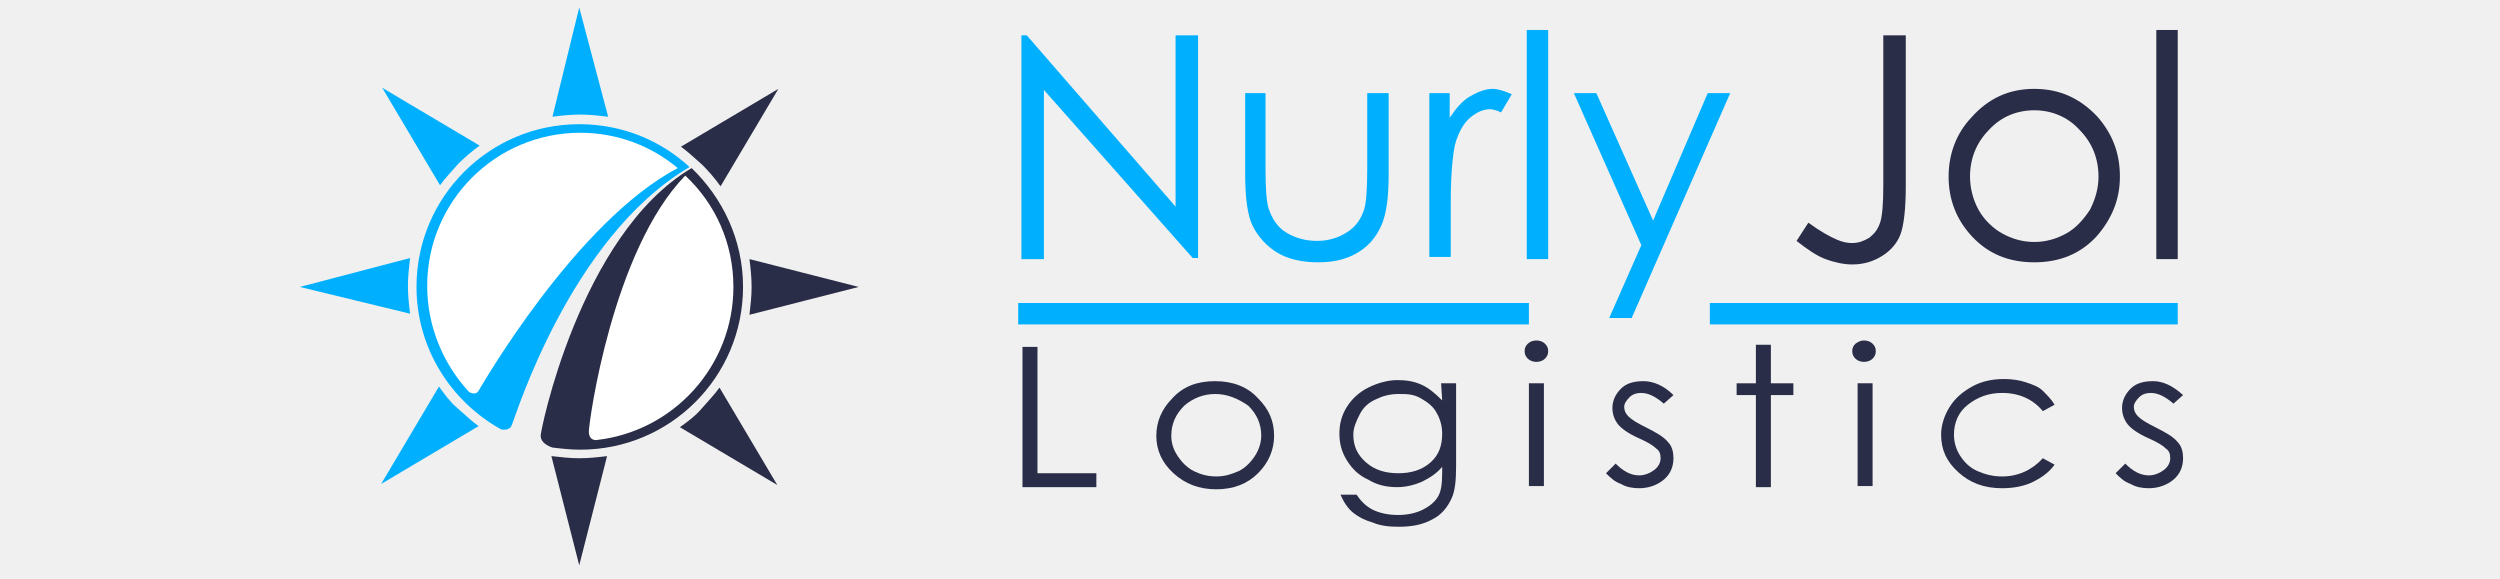
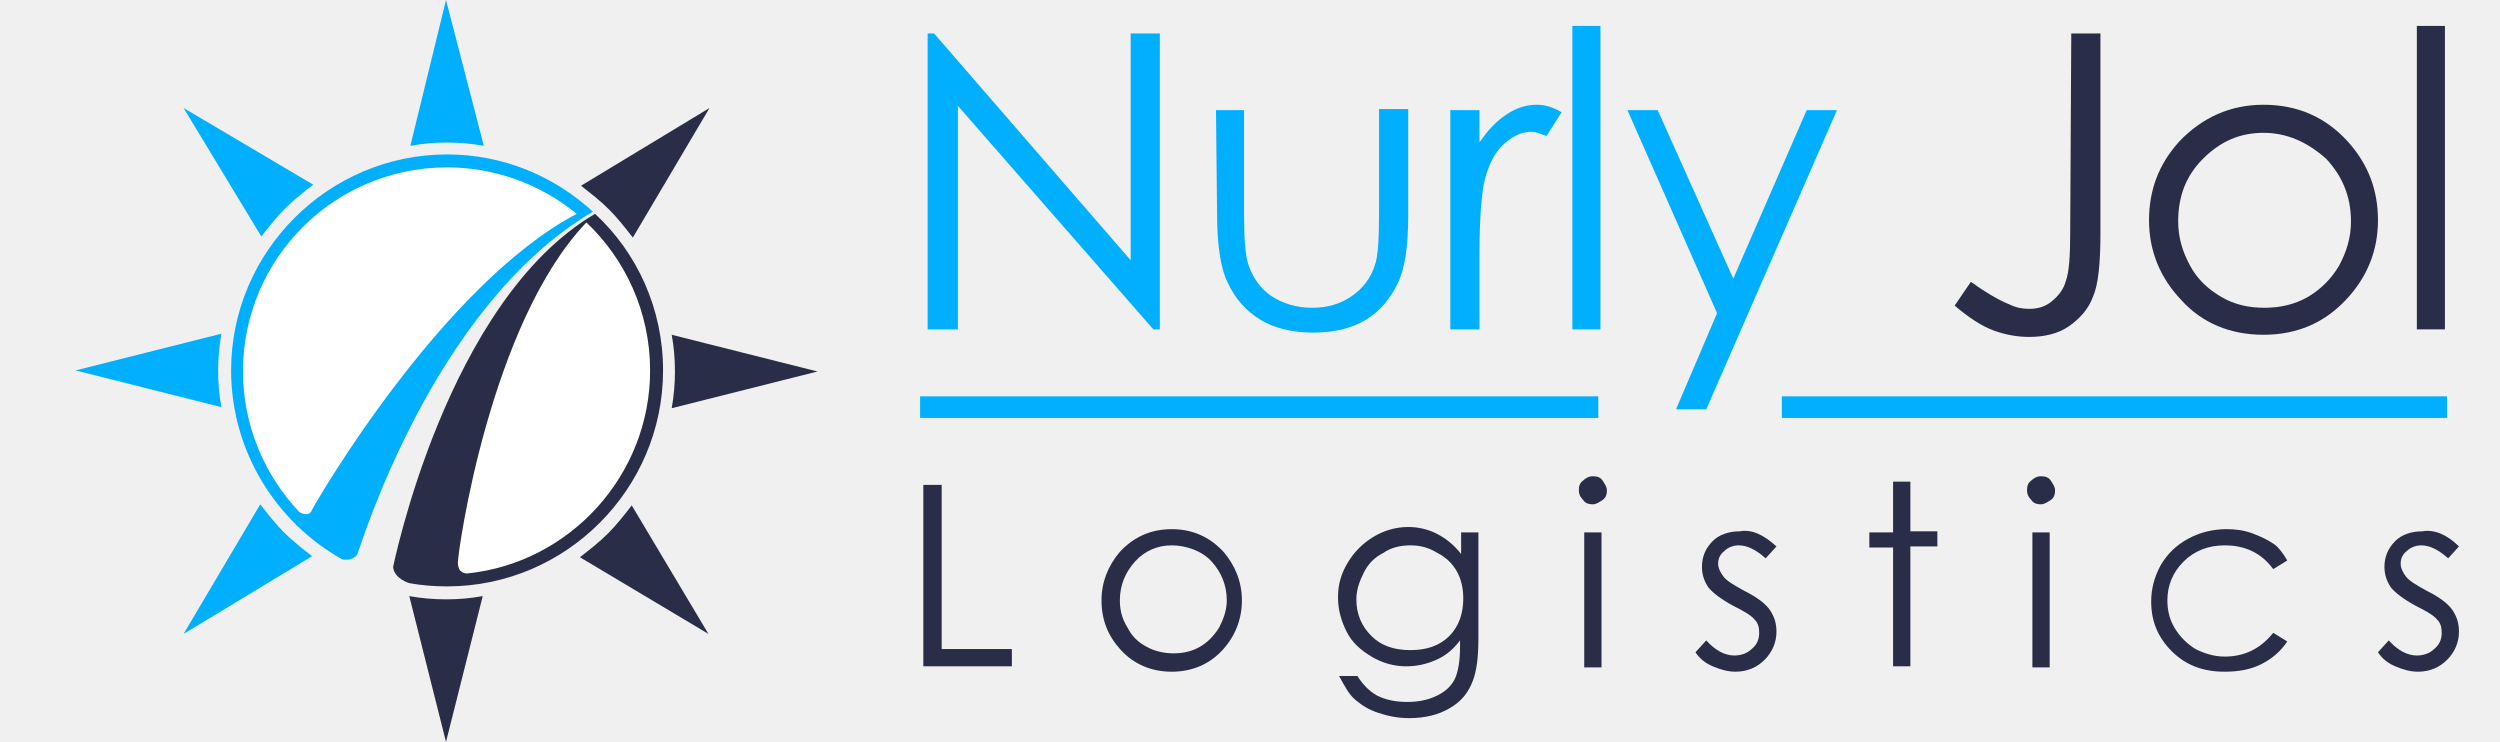
- <svg xmlns="http://www.w3.org/2000/svg" version="1.1" id="Слой_1" x="0px" y="0px" viewBox="0 0 233.5 54" style="enable-background:new 0 0 233.5 54;" xml:space="preserve">
+ <svg xmlns="http://www.w3.org/2000/svg" version="1.1" id="Слой_1" x="0px" y="0px" viewBox="0 0 231.5 68.7" style="enable-background:new 0 0 231.5 68.7;" xml:space="preserve">
  <style type="text/css">
- 	.st0{fill:none;}
- 	.st1{enable-background:new    ;}
- 	.st2{fill:#00B0FF;}
- 	.st3{font-family:'CenturyGothic';}
- 	.st4{font-size:28.998px;}
- 	.st5{fill:#2A2D47;}
- 	.st6{fill:none;stroke:#00B0FF;stroke-width:2;stroke-miterlimit:10;}
- 	.st7{fill:#FFFFFF;}
+ 	.st0{fill:#00B0FF;}
+ 	.st1{fill:#2A2D47;}
+ 	.st2{fill:none;stroke:#00B0FF;stroke-width:2;stroke-miterlimit:10;}
+ 	.st3{fill:#FFFFFF;}
</style>
-   <rect x="92.8" y="2.8" class="st0" width="127.1" height="23.6" />
-   <g class="st1">
-     <path class="st2" d="M95.4,24.1V3.3h0.5l13.9,16v-16h2.1v20.8h-0.5L97.5,8.4v15.8h-2.1V24.1z" />
-     <path class="st2" d="M116.2,8.7h2v7.2c0,1.8,0.1,3,0.3,3.6c0.3,0.9,0.8,1.7,1.6,2.2c0.8,0.5,1.8,0.8,2.9,0.8s2-0.3,2.8-0.8   s1.3-1.2,1.6-2.1c0.2-0.6,0.3-1.9,0.3-3.8V8.7h2v7.6c0,2.1-0.2,3.7-0.7,4.8c-0.5,1.1-1.2,1.9-2.2,2.5s-2.2,0.9-3.7,0.9   s-2.8-0.3-3.8-0.9s-1.8-1.5-2.3-2.5s-0.7-2.7-0.7-4.9V8.7H116.2z" />
-     <path class="st2" d="M133.4,8.7h2V11c0.6-0.9,1.2-1.6,1.9-2s1.4-0.7,2.1-0.7c0.5,0,1.1,0.2,1.8,0.5l-1,1.7c-0.4-0.2-0.8-0.3-1-0.3   c-0.7,0-1.3,0.3-1.9,0.8c-0.6,0.5-1.1,1.4-1.4,2.5c-0.2,0.9-0.4,2.7-0.4,5.3V24h-2V8.7H133.4z" />
-     <path class="st2" d="M142.6,2.8h2v21.4h-2V2.8z" />
-     <path class="st2" d="M147,8.7h2.1l5.3,11.9l5.1-11.9h2.1l-9.2,21h-2.1l3-6.8L147,8.7z" />
+   <g>
+     <path class="st0" d="M85.9,30.5V3.1h0.6l18.2,21v-21h2.7v27.4h-0.6L88.7,9.8v20.7H85.9z" />
+     <path class="st0" d="M112.6,10.2h2.6v9.5c0,2.3,0.1,3.9,0.4,4.8c0.4,1.2,1.1,2.2,2.1,2.9c1.1,0.7,2.3,1.1,3.8,1.1s2.7-0.4,3.7-1.1   s1.7-1.6,2.1-2.8c0.3-0.8,0.4-2.4,0.4-5v-9.5h2.7V20c0,2.8-0.3,4.9-1,6.3s-1.6,2.5-2.9,3.3s-3,1.2-4.9,1.2s-3.6-0.4-4.9-1.2   c-1.3-0.8-2.3-1.9-3-3.4c-0.7-1.4-1-3.6-1-6.5L112.6,10.2L112.6,10.2z" />
+     <path class="st0" d="M134.3,10.2h2.7v3c0.8-1.2,1.6-2,2.5-2.6c0.9-0.6,1.8-0.9,2.8-0.9c0.7,0,1.5,0.2,2.3,0.7l-1.4,2.2   c-0.5-0.2-1-0.4-1.4-0.4c-0.9,0-1.7,0.4-2.5,1.1c-0.8,0.7-1.4,1.8-1.8,3.3c-0.3,1.2-0.5,3.5-0.5,7v6.9h-2.7L134.3,10.2L134.3,10.2z   " />
+     <path class="st0" d="M145.6,2.4h2.6v28.1h-2.6V2.4z" />
+     <path class="st0" d="M150.7,10.2h2.8l7,15.6l6.8-15.6h2.8L158,37.9h-2.8L159,29L150.7,10.2z" />
+     <path class="st1" d="M191.8,3.1h2.7v18.5c0,2.8-0.2,4.8-0.7,5.9c-0.4,1.1-1.2,2-2.2,2.7s-2.3,1-3.7,1c-1.1,0-2.2-0.2-3.3-0.6   s-2.3-1.2-3.6-2.3l1.5-2.2c1.4,1,2.6,1.7,3.6,2.1c0.6,0.3,1.2,0.4,1.8,0.4c0.8,0,1.5-0.2,2.1-0.7s1.1-1.1,1.3-1.9   c0.3-0.8,0.4-2.3,0.4-4.5L191.8,3.1L191.8,3.1z" />
+     <path class="st1" d="M209.6,9.7c3.1,0,5.7,1.1,7.8,3.4c1.9,2.1,2.8,4.5,2.8,7.3s-1,5.3-3,7.4s-4.5,3.2-7.6,3.2s-5.7-1.1-7.6-3.2   c-2-2.1-3-4.6-3-7.4s0.9-5.2,2.8-7.3C203.9,10.9,206.5,9.7,209.6,9.7z M209.6,12.3c-2.2,0-4,0.8-5.6,2.4s-2.3,3.5-2.3,5.8   c0,1.5,0.4,2.8,1.1,4.1c0.7,1.3,1.7,2.2,2.9,2.9s2.5,1,4,1c1.4,0,2.8-0.3,4-1s2.2-1.7,2.9-2.9c0.7-1.3,1.1-2.6,1.1-4.1   c0-2.3-0.8-4.2-2.3-5.8C213.6,13.1,211.7,12.3,209.6,12.3z" />
+     <path class="st1" d="M223.8,2.4h2.6v28.1h-2.6V2.4z" />
  </g>
-   <text transform="matrix(1 0 0 1 159.1398 24.1313)" class="st3 st4"> </text>
-   <g class="st1">
-     <path class="st5" d="M175.9,3.3h2.1v14.1c0,2.2-0.2,3.7-0.5,4.5s-0.9,1.5-1.7,2s-1.7,0.8-2.8,0.8c-0.8,0-1.7-0.2-2.5-0.5   s-1.7-0.9-2.7-1.7l1.1-1.7c1.1,0.8,2,1.3,2.7,1.6c0.5,0.2,0.9,0.3,1.4,0.3c0.6,0,1.1-0.2,1.6-0.5c0.5-0.4,0.8-0.8,1-1.4   s0.3-1.7,0.3-3.5L175.9,3.3L175.9,3.3z" />
-     <path class="st5" d="M190,8.3c2.4,0,4.3,0.9,5.9,2.6c1.4,1.6,2.1,3.4,2.1,5.6s-0.8,4-2.2,5.6c-1.5,1.6-3.4,2.4-5.8,2.4   c-2.4,0-4.3-0.8-5.8-2.4s-2.2-3.5-2.2-5.6s0.7-4,2.1-5.5C185.7,9.2,187.6,8.3,190,8.3z M190,10.3c-1.6,0-3.1,0.6-4.2,1.8   c-1.2,1.2-1.8,2.7-1.8,4.4c0,1.1,0.3,2.2,0.8,3.1s1.3,1.7,2.2,2.2s1.9,0.8,3,0.8s2.1-0.3,3-0.8s1.6-1.3,2.2-2.2   c0.5-1,0.8-2,0.8-3.1c0-1.7-0.6-3.2-1.8-4.4C193.1,10.9,191.6,10.3,190,10.3z" />
-     <path class="st5" d="M201.4,2.8h2v21.4h-2V2.8z" />
+   <g>
+     <path class="st1" d="M85.5,44.9h1.7v15.2h6.5v1.6h-8.2V44.9z" />
+     <path class="st1" d="M108.5,49c1.9,0,3.5,0.7,4.8,2.1c1.1,1.3,1.7,2.8,1.7,4.5s-0.6,3.3-1.8,4.6s-2.8,2-4.7,2c-1.9,0-3.5-0.7-4.7-2   s-1.8-2.8-1.8-4.6c0-1.7,0.6-3.2,1.7-4.5C105,49.7,106.6,49,108.5,49z M108.5,50.5c-1.3,0-2.5,0.5-3.4,1.5s-1.4,2.2-1.4,3.6   c0,0.9,0.2,1.7,0.7,2.5c0.4,0.8,1,1.4,1.8,1.8c0.7,0.4,1.6,0.6,2.5,0.6s1.7-0.2,2.4-0.6c0.7-0.4,1.3-1,1.8-1.8   c0.4-0.8,0.7-1.6,0.7-2.5c0-1.4-0.5-2.6-1.4-3.6S109.8,50.5,108.5,50.5z" />
+     <path class="st1" d="M135.3,49.3h1.6v9.9c0,1.8-0.2,3-0.5,3.8c-0.4,1.1-1.1,2-2.2,2.6c-1,0.6-2.3,0.9-3.7,0.9c-1.1,0-2-0.2-2.9-0.5   s-1.5-0.7-2.1-1.2s-1-1.3-1.5-2.2h1.7c0.5,0.8,1.1,1.4,1.8,1.8c0.8,0.4,1.7,0.6,2.8,0.6s2-0.2,2.8-0.6s1.3-0.9,1.6-1.5   s0.5-1.6,0.5-3v-0.6c-0.6,0.8-1.3,1.4-2.2,1.8c-0.9,0.4-1.8,0.6-2.8,0.6c-1.1,0-2.2-0.3-3.2-0.9s-1.8-1.3-2.3-2.3s-0.8-2-0.8-3.2   s0.3-2.2,0.9-3.2s1.4-1.8,2.4-2.4c1-0.6,2.1-0.9,3.2-0.9c0.9,0,1.8,0.2,2.6,0.6s1.6,1,2.3,1.9L135.3,49.3L135.3,49.3z M130.6,50.5   c-0.9,0-1.8,0.2-2.5,0.7c-0.8,0.4-1.4,1-1.8,1.8s-0.7,1.6-0.7,2.5c0,1.4,0.5,2.5,1.4,3.4s2.1,1.3,3.6,1.3s2.7-0.4,3.6-1.3   c0.9-0.9,1.3-2.1,1.3-3.5c0-0.9-0.2-1.8-0.6-2.5c-0.4-0.7-1-1.3-1.8-1.7C132.3,50.7,131.5,50.5,130.6,50.5z" />
+     <path class="st1" d="M147.5,44.1c0.4,0,0.7,0.1,0.9,0.4s0.4,0.6,0.4,0.9c0,0.4-0.1,0.7-0.4,0.9s-0.6,0.4-0.9,0.4   c-0.4,0-0.7-0.1-0.9-0.4c-0.3-0.3-0.4-0.6-0.4-0.9c0-0.4,0.1-0.7,0.4-0.9C146.8,44.3,147.1,44.1,147.5,44.1z M146.7,49.3h1.6v12.5   h-1.6V49.3z" />
+     <path class="st1" d="M164.5,50.6l-1,1.1c-0.9-0.8-1.7-1.2-2.5-1.2c-0.5,0-1,0.2-1.3,0.5c-0.4,0.3-0.6,0.7-0.6,1.2   c0,0.4,0.2,0.8,0.5,1.2s1,0.8,1.9,1.3c1.2,0.6,2,1.2,2.4,1.8s0.6,1.2,0.6,2c0,1-0.4,1.9-1.1,2.6c-0.7,0.7-1.6,1.1-2.7,1.1   c-0.7,0-1.4-0.2-2.1-0.5c-0.7-0.3-1.2-0.7-1.6-1.3l1-1.1c0.8,0.9,1.7,1.4,2.6,1.4c0.6,0,1.2-0.2,1.6-0.6c0.5-0.4,0.7-0.9,0.7-1.5   c0-0.5-0.1-0.9-0.4-1.2c-0.3-0.4-1-0.8-2-1.3c-1.1-0.6-1.9-1.2-2.3-1.7c-0.4-0.6-0.6-1.2-0.6-1.9c0-0.9,0.3-1.7,1-2.4   c0.6-0.6,1.5-0.9,2.5-0.9C162.2,49,163.3,49.5,164.5,50.6z" />
+     <path class="st1" d="M175.3,44.6h1.6v4.6h2.5v1.4h-2.5v11.1h-1.6v-11h-2.2v-1.4h2.2V44.6z" />
+     <path class="st1" d="M189,44.1c0.4,0,0.7,0.1,0.9,0.4s0.4,0.6,0.4,0.9c0,0.4-0.1,0.7-0.4,0.9s-0.6,0.4-0.9,0.4   c-0.4,0-0.7-0.1-0.9-0.4c-0.3-0.3-0.4-0.6-0.4-0.9c0-0.4,0.1-0.7,0.4-0.9C188.3,44.3,188.6,44.1,189,44.1z M188.2,49.3h1.6v12.5   h-1.6V49.3z" />
+     <path class="st1" d="M211.8,51.9l-1.3,0.8c-1.1-1.5-2.6-2.2-4.5-2.2c-1.5,0-2.8,0.5-3.8,1.5s-1.5,2.2-1.5,3.6   c0,0.9,0.2,1.8,0.7,2.6s1.1,1.4,1.9,1.9c0.8,0.4,1.7,0.7,2.7,0.7c1.8,0,3.3-0.7,4.5-2.2l1.3,0.8c-0.6,0.9-1.4,1.6-2.4,2.1   s-2.1,0.7-3.4,0.7c-2,0-3.6-0.6-4.9-1.9c-1.3-1.3-1.9-2.8-1.9-4.6c0-1.2,0.3-2.3,0.9-3.4c0.6-1,1.4-1.8,2.5-2.4   c1.1-0.6,2.3-0.9,3.6-0.9c0.8,0,1.6,0.1,2.4,0.4c0.8,0.3,1.4,0.6,2,1C211,50.7,211.4,51.2,211.8,51.9z" />
+     <path class="st1" d="M227.7,50.6l-1,1.1c-0.9-0.8-1.7-1.2-2.5-1.2c-0.5,0-1,0.2-1.3,0.5c-0.4,0.3-0.6,0.7-0.6,1.2   c0,0.4,0.2,0.8,0.5,1.2s1,0.8,1.9,1.3c1.2,0.6,2,1.2,2.4,1.8s0.6,1.2,0.6,2c0,1-0.4,1.9-1.1,2.6c-0.7,0.7-1.6,1.1-2.7,1.1   c-0.7,0-1.4-0.2-2.1-0.5c-0.7-0.3-1.2-0.7-1.6-1.3l1-1.1c0.8,0.9,1.7,1.4,2.6,1.4c0.6,0,1.2-0.2,1.6-0.6c0.5-0.4,0.7-0.9,0.7-1.5   c0-0.5-0.1-0.9-0.4-1.2c-0.3-0.4-1-0.8-2-1.3c-1.1-0.6-1.9-1.2-2.3-1.7c-0.4-0.6-0.6-1.2-0.6-1.9c0-0.9,0.3-1.7,1-2.4   c0.6-0.6,1.5-0.9,2.5-0.9C225.4,49,226.6,49.5,227.7,50.6z" />
  </g>
-   <rect x="93.7" y="32.2" class="st0" width="127.1" height="23.6" />
-   <g class="st1">
-     <path class="st5" d="M95.5,32.4h1.4v11.8h5.5v1.3h-6.9V32.4z" />
-     <path class="st5" d="M113.5,35.6c1.6,0,3,0.5,4,1.6c1,1,1.5,2.1,1.5,3.5c0,1.3-0.5,2.5-1.5,3.5s-2.3,1.5-3.9,1.5s-2.9-0.5-4-1.5   S108,42,108,40.7s0.5-2.5,1.5-3.5C110.5,36.1,111.8,35.6,113.5,35.6z M113.5,36.8c-1.1,0-2.1,0.4-2.9,1.1c-0.8,0.8-1.2,1.7-1.2,2.8   c0,0.7,0.2,1.3,0.6,1.9s0.9,1.1,1.5,1.4c0.6,0.3,1.3,0.5,2.1,0.5s1.4-0.2,2.1-0.5c0.6-0.3,1.1-0.8,1.5-1.4c0.4-0.6,0.6-1.3,0.6-1.9   c0-1.1-0.4-2-1.2-2.8C115.6,37.2,114.6,36.8,113.5,36.8z" />
-     <path class="st5" d="M134.6,35.8h1.4v7.7c0,1.4-0.1,2.3-0.4,3c-0.4,0.9-1,1.6-1.8,2c-0.9,0.5-1.9,0.7-3.2,0.7   c-0.9,0-1.7-0.1-2.4-0.4c-0.7-0.2-1.3-0.5-1.8-0.9s-0.9-1-1.2-1.7h1.5c0.4,0.6,0.9,1.1,1.5,1.4c0.6,0.3,1.4,0.5,2.4,0.5   c0.9,0,1.7-0.2,2.3-0.5s1.1-0.7,1.4-1.2c0.3-0.5,0.4-1.2,0.4-2.3v-0.5c-0.5,0.6-1.1,1-1.9,1.4c-0.7,0.3-1.5,0.5-2.3,0.5   c-1,0-1.9-0.2-2.7-0.7c-0.9-0.4-1.5-1-2-1.8s-0.7-1.6-0.7-2.5s0.2-1.7,0.7-2.5s1.2-1.4,2-1.8s1.8-0.7,2.7-0.7   c0.8,0,1.5,0.1,2.2,0.4c0.7,0.3,1.3,0.8,2,1.5L134.6,35.8L134.6,35.8z M130.6,36.8c-0.8,0-1.5,0.2-2.1,0.5   c-0.7,0.3-1.2,0.8-1.5,1.4s-0.6,1.2-0.6,1.9c0,1.1,0.4,1.9,1.2,2.6c0.8,0.7,1.8,1,3,1c1.2,0,2.2-0.3,3-1s1.1-1.6,1.1-2.7   c0-0.7-0.2-1.4-0.5-1.9c-0.3-0.6-0.8-1-1.5-1.4S131.4,36.8,130.6,36.8z" />
-     <path class="st5" d="M143.5,31.8c0.3,0,0.6,0.1,0.8,0.3c0.2,0.2,0.3,0.4,0.3,0.7s-0.1,0.5-0.3,0.7s-0.5,0.3-0.8,0.3   s-0.6-0.1-0.8-0.3s-0.3-0.4-0.3-0.7s0.1-0.5,0.3-0.7C142.9,31.9,143.2,31.8,143.5,31.8z M142.8,35.8h1.4v9.6h-1.4V35.8z" />
-     <path class="st5" d="M156.3,36.9l-0.9,0.8c-0.7-0.6-1.4-1-2.1-1c-0.4,0-0.8,0.1-1.1,0.4s-0.5,0.6-0.5,0.9c0,0.3,0.1,0.6,0.4,0.9   c0.3,0.3,0.8,0.6,1.6,1c1,0.5,1.7,0.9,2.1,1.4c0.4,0.4,0.5,1,0.5,1.5c0,0.8-0.3,1.5-0.9,2c-0.6,0.5-1.4,0.8-2.3,0.8   c-0.6,0-1.2-0.1-1.7-0.4c-0.6-0.2-1-0.6-1.4-1l0.9-0.9c0.7,0.7,1.4,1.1,2.2,1.1c0.5,0,1-0.2,1.4-0.5s0.6-0.7,0.6-1.1   c0-0.4-0.1-0.7-0.4-0.9c-0.3-0.3-0.8-0.6-1.7-1s-1.6-0.9-1.9-1.3c-0.3-0.4-0.5-0.9-0.5-1.5c0-0.7,0.3-1.3,0.8-1.8s1.2-0.7,2.1-0.7   C154.4,35.6,155.4,36,156.3,36.9z" />
-     <path class="st5" d="M164,32.2h1.4v3.6h2.1v1.1h-2.1v8.6H164v-8.6h-1.8v-1.1h1.8V32.2z" />
-     <path class="st5" d="M174.1,31.8c0.3,0,0.6,0.1,0.8,0.3c0.2,0.2,0.3,0.4,0.3,0.7s-0.1,0.5-0.3,0.7s-0.5,0.3-0.8,0.3   s-0.6-0.1-0.8-0.3s-0.3-0.4-0.3-0.7s0.1-0.5,0.3-0.7C173.6,31.9,173.8,31.8,174.1,31.8z M173.5,35.8h1.4v9.6h-1.4V35.8z" />
-     <path class="st5" d="M191.9,37.8l-1.1,0.6c-0.9-1.1-2.2-1.7-3.8-1.7c-1.3,0-2.3,0.4-3.2,1.1s-1.3,1.7-1.3,2.8c0,0.7,0.2,1.4,0.6,2   c0.4,0.6,0.9,1.1,1.6,1.4c0.7,0.3,1.4,0.5,2.3,0.5c1.5,0,2.8-0.6,3.8-1.7l1.1,0.6c-0.5,0.7-1.2,1.2-2,1.6c-0.8,0.4-1.8,0.6-2.9,0.6   c-1.7,0-3-0.5-4.1-1.5s-1.6-2.1-1.6-3.5c0-0.9,0.3-1.8,0.8-2.6s1.2-1.4,2.1-1.9s1.9-0.7,3-0.7c0.7,0,1.4,0.1,2,0.3s1.2,0.4,1.6,0.8   S191.6,37.3,191.9,37.8z" />
-     <path class="st5" d="M203.9,36.9l-0.9,0.8c-0.7-0.6-1.4-1-2.1-1c-0.4,0-0.8,0.1-1.1,0.4s-0.5,0.6-0.5,0.9c0,0.3,0.1,0.6,0.4,0.9   c0.3,0.3,0.8,0.6,1.6,1c1,0.5,1.7,0.9,2.1,1.4c0.4,0.4,0.5,1,0.5,1.5c0,0.8-0.3,1.5-0.9,2c-0.6,0.5-1.4,0.8-2.3,0.8   c-0.6,0-1.2-0.1-1.7-0.4c-0.6-0.2-1-0.6-1.4-1l0.9-0.9c0.7,0.7,1.4,1.1,2.2,1.1c0.5,0,1-0.2,1.4-0.5s0.6-0.7,0.6-1.1   c0-0.4-0.1-0.7-0.4-0.9c-0.3-0.3-0.8-0.6-1.7-1s-1.6-0.9-1.9-1.3c-0.3-0.4-0.5-0.9-0.5-1.5c0-0.7,0.3-1.3,0.8-1.8s1.2-0.7,2.1-0.7   C202,35.6,202.9,36,203.9,36.9z" />
-   </g>
-   <line class="st6" x1="95.1" y1="29.3" x2="142.8" y2="29.3" />
-   <line class="st6" x1="159.7" y1="29.3" x2="203.4" y2="29.3" />
-   <path id="луч_23_" class="st2" d="M51.6,10.9c0.8-0.1,1.7-0.2,2.6-0.2c0.9,0,1.7,0.1,2.6,0.2L54.1,0.7L51.6,10.9z" />
-   <path id="луч_22_" class="st5" d="M67.2,36.2c-0.5,0.7-1.1,1.3-1.7,2s-1.3,1.2-2,1.7l9.1,5.4L67.2,36.2z" />
-   <path id="луч_21_" class="st2" d="M44.7,39.8c-0.7-0.5-1.3-1.1-2-1.7s-1.2-1.3-1.7-2l-5.4,9.1L44.7,39.8z" />
-   <path id="луч_20_" class="st5" d="M63.6,13.7c0.7,0.5,1.3,1.1,2,1.7c0.6,0.6,1.2,1.3,1.7,2l5.4-9.1L63.6,13.7z" />
-   <path id="луч_19_" class="st2" d="M41.1,17.3c0.5-0.7,1.1-1.3,1.7-2c0.6-0.6,1.3-1.2,2-1.7l-9.1-5.4L41.1,17.3z" />
-   <path id="луч_18_" class="st2" d="M38.3,29.3c-0.1-0.8-0.2-1.7-0.2-2.6s0.1-1.7,0.2-2.6L28,26.8L38.3,29.3z" />
-   <path id="луч_17_" class="st5" d="M70,24.2c0.1,0.8,0.2,1.7,0.2,2.6s-0.1,1.7-0.2,2.6l10.2-2.6L70,24.2z" />
-   <path id="луч_16_" class="st5" d="M56.7,42.6c-0.8,0.1-1.7,0.2-2.6,0.2c-0.9,0-1.7-0.1-2.6-0.2l2.6,10.2L56.7,42.6z" />
-   <path id="правая_внешняя_2_" class="st5" d="M64.6,15.7c2.9,2.8,4.8,6.7,4.8,11.1c0,8.4-6.8,15.2-15.2,15.2  c-0.9,0-1.8-0.1-2.6-0.2c0,0-1.1-0.3-1.1-1.1C50.4,40.6,54.1,21.9,64.6,15.7z" />
-   <path id="левая_внешняя_2_" class="st2" d="M64.4,15.6c-2.7-2.5-6.3-4-10.3-4c-8.4,0-15.2,6.8-15.2,15.2  c0,5.7,3.2,10.7,7.9,13.3c0,0,0.8,0.2,1-0.4C48.1,39.1,53.2,22.2,64.4,15.6z" />
-   <path id="правая_внутреняя_1_" class="st7" d="M64,16.4c2.8,2.6,4.5,6.3,4.5,10.4c0,7.4-5.6,13.5-12.8,14.3  c0,0-0.7,0.1-0.7-0.8S57.2,23.4,64,16.4z" />
-   <path id="левая_внутреняя_1_" class="st7" d="M63.3,15.7c-2.5-2.1-5.7-3.3-9.1-3.3c-7.9,0-14.3,6.4-14.3,14.3  c0,3.8,1.5,7.3,3.9,9.9c0,0,0.6,0.4,0.9-0.1C45,36,53.8,20.7,63.3,15.7z" />
+   <line class="st2" x1="85.2" y1="37.7" x2="148" y2="37.7" />
+   <line class="st2" x1="165" y1="37.7" x2="226.6" y2="37.7" />
+   <path id="луч_23_" class="st0" d="M38,13.5c1.1-0.2,2.2-0.3,3.4-0.3c1.1,0,2.3,0.1,3.4,0.3L41.3,0L38,13.5z" />
+   <path id="луч_22_" class="st1" d="M58.5,46.8c-0.7,0.9-1.4,1.8-2.2,2.6s-1.7,1.5-2.6,2.2l11.9,7.1L58.5,46.8z" />
+   <path id="луч_21_" class="st0" d="M28.9,51.5c-0.9-0.7-1.8-1.4-2.6-2.2s-1.5-1.7-2.2-2.6l-7.1,12L28.9,51.5z" />
+   <path id="луч_20_" class="st1" d="M53.8,17.2c0.9,0.7,1.8,1.4,2.6,2.2s1.5,1.7,2.2,2.6l7.1-12L53.8,17.2z" />
+   <path id="луч_19_" class="st0" d="M24.2,21.9c0.7-0.9,1.4-1.8,2.2-2.6s1.7-1.5,2.6-2.2L17,10L24.2,21.9z" />
+   <path id="луч_18_" class="st0" d="M20.5,37.7c-0.2-1.1-0.3-2.2-0.3-3.4c0-1.1,0.1-2.3,0.3-3.4L7,34.3L20.5,37.7z" />
+   <path id="луч_17_" class="st1" d="M62.2,31c0.2,1.1,0.3,2.2,0.3,3.4c0,1.1-0.1,2.3-0.3,3.4l13.5-3.4L62.2,31z" />
+   <path id="луч_16_" class="st1" d="M44.7,55.2c-1.1,0.2-2.2,0.3-3.4,0.3c-1.1,0-2.3-0.1-3.4-0.3l3.4,13.5L44.7,55.2z" />
+   <path id="правая_внешняя_2_" class="st1" d="M55.1,19.8c3.9,3.6,6.3,8.8,6.3,14.5c0,11-9,20-20,20  c-1.2,0-2.4-0.1-3.5-0.3c0,0-1.4-0.4-1.5-1.5C36.4,52.6,41.3,27.9,55.1,19.8z" />
+   <path id="левая_внешняя_2_" class="st0" d="M54.9,19.6c-3.6-3.3-8.3-5.3-13.5-5.3c-11,0-20,9-20,20  c0,7.5,4.2,14.1,10.3,17.5c0,0,1,0.2,1.4-0.5C33.4,50.6,40.1,28.3,54.9,19.6z" />
+   <path id="правая_внутреняя_1_" class="st3" d="M54.3,20.6c3.6,3.4,5.9,8.3,5.9,13.7c0,9.7-7.4,17.8-16.9,18.8  c0,0-0.9,0.1-0.9-1S45.4,29.9,54.3,20.6z" />
+   <path id="левая_внутреняя_1_" class="st3" d="M53.4,19.8c-3.3-2.7-7.5-4.3-12-4.3c-10.4,0-18.9,8.4-18.9,18.9  c0,5,2,9.6,5.2,13c0,0,0.9,0.6,1.2-0.2C29.3,46.4,40.9,26.4,53.4,19.8z" />
</svg>
